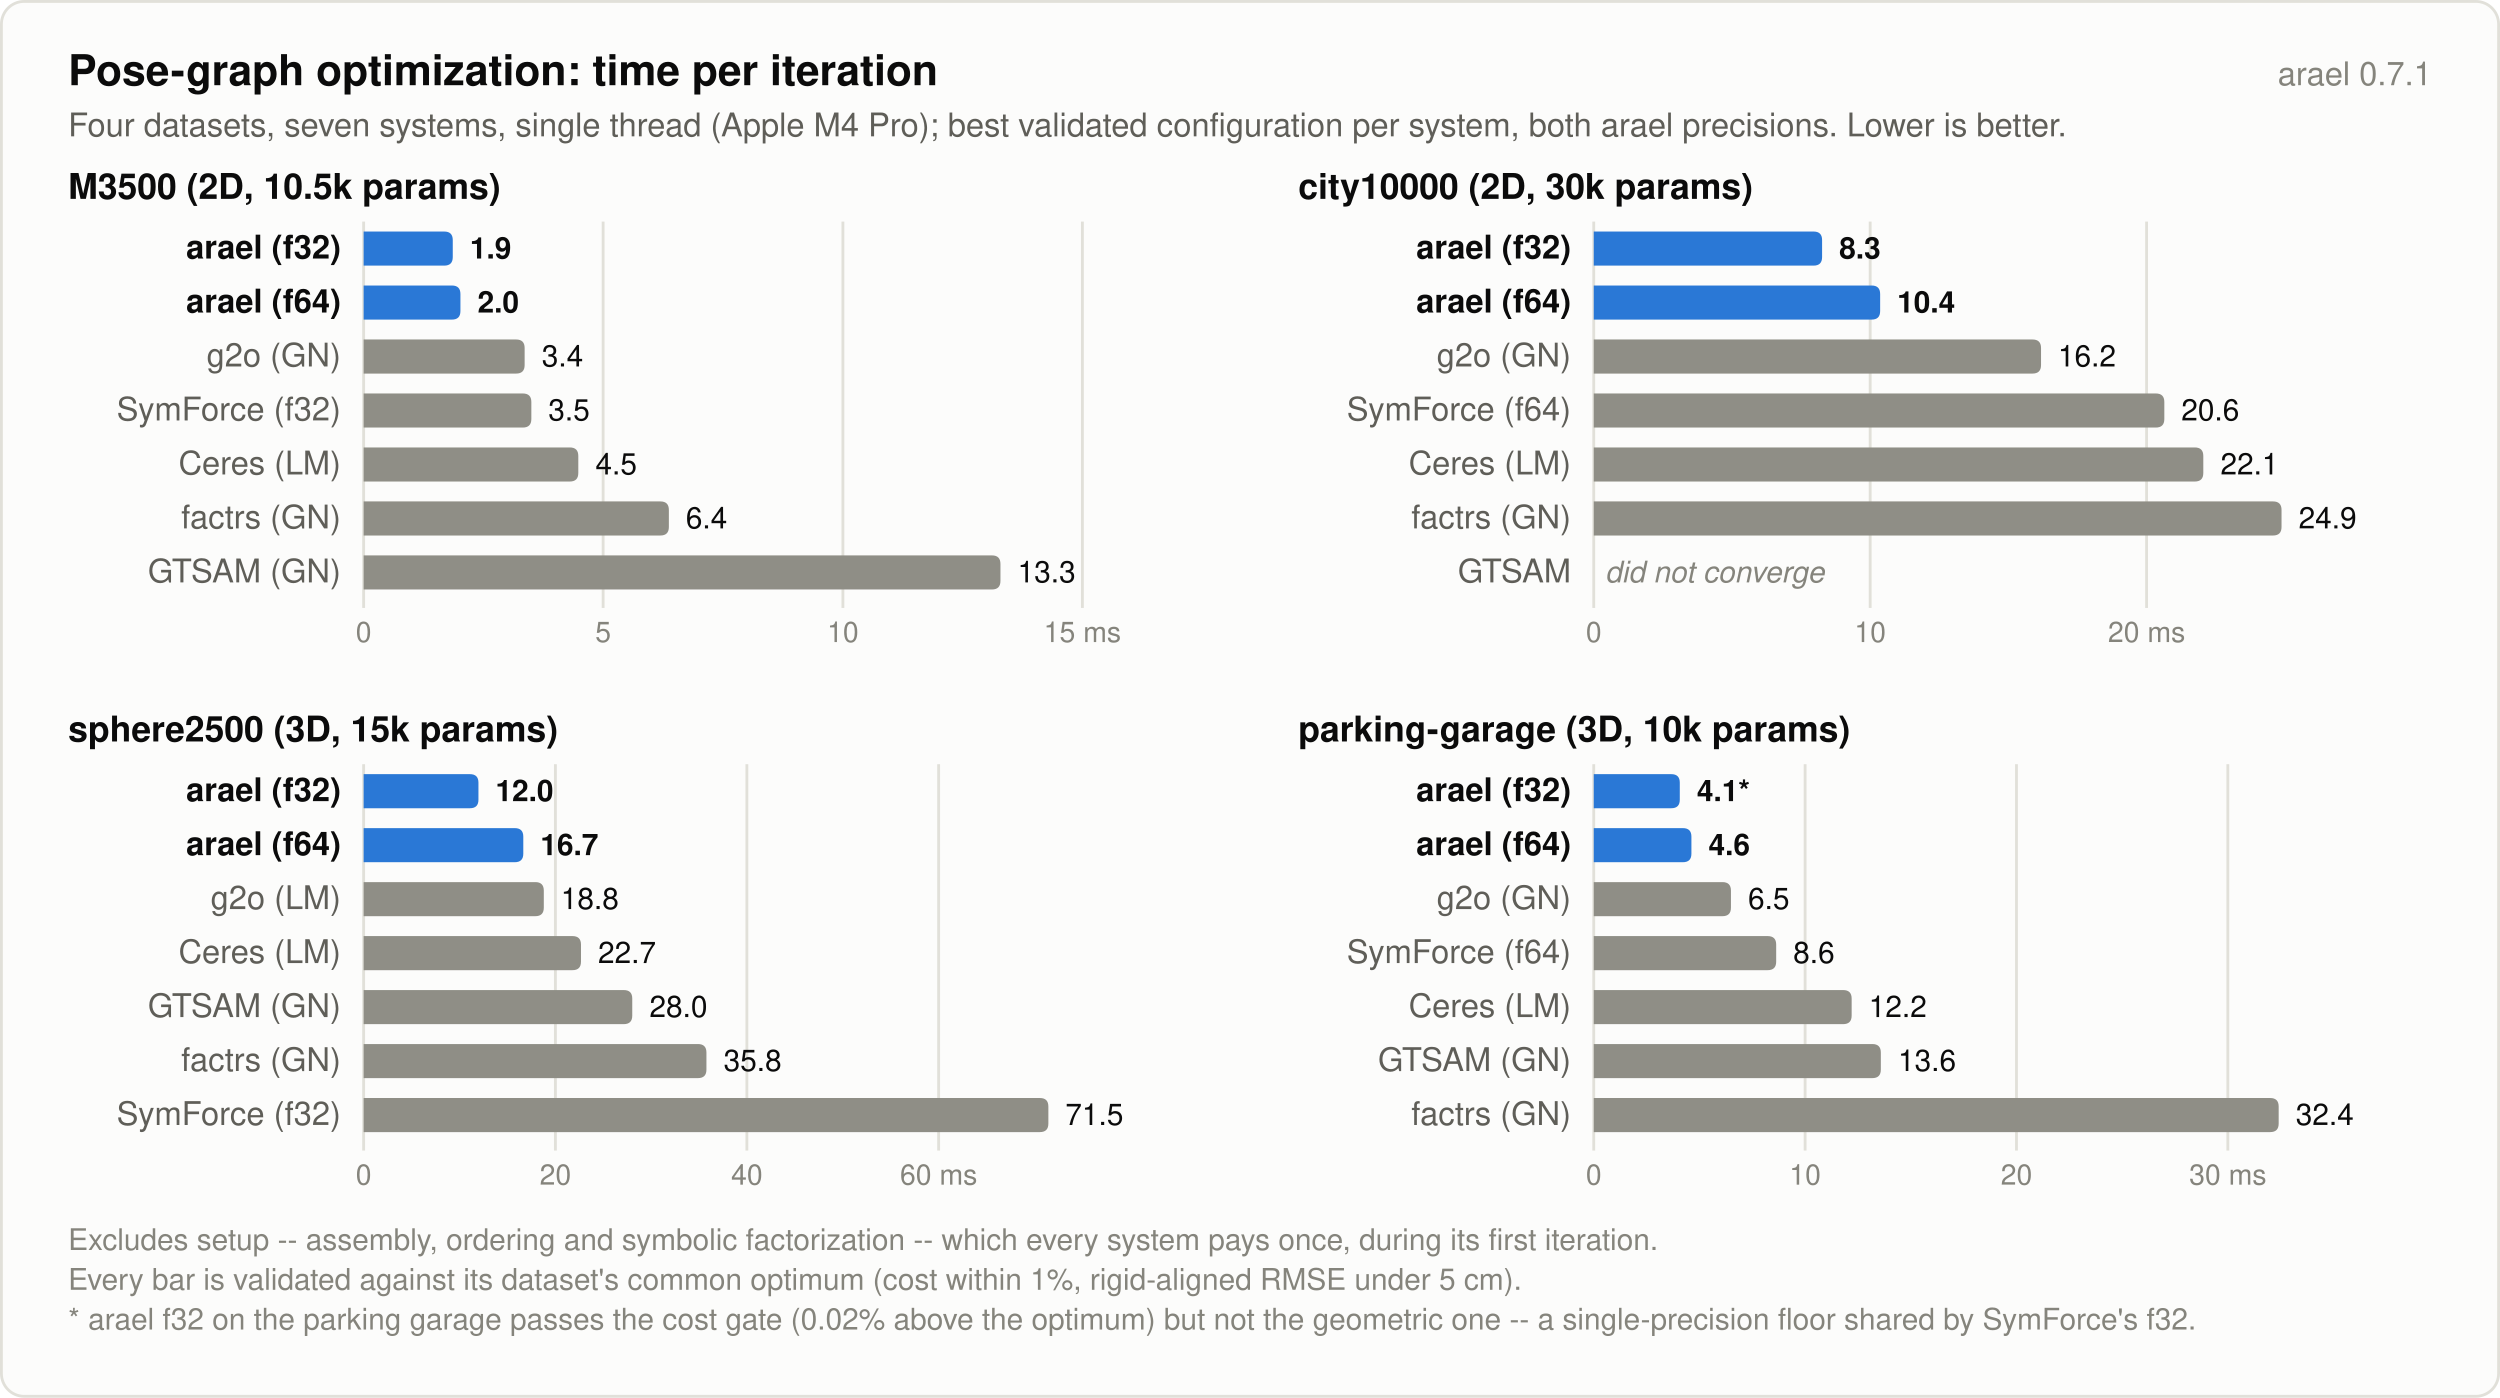
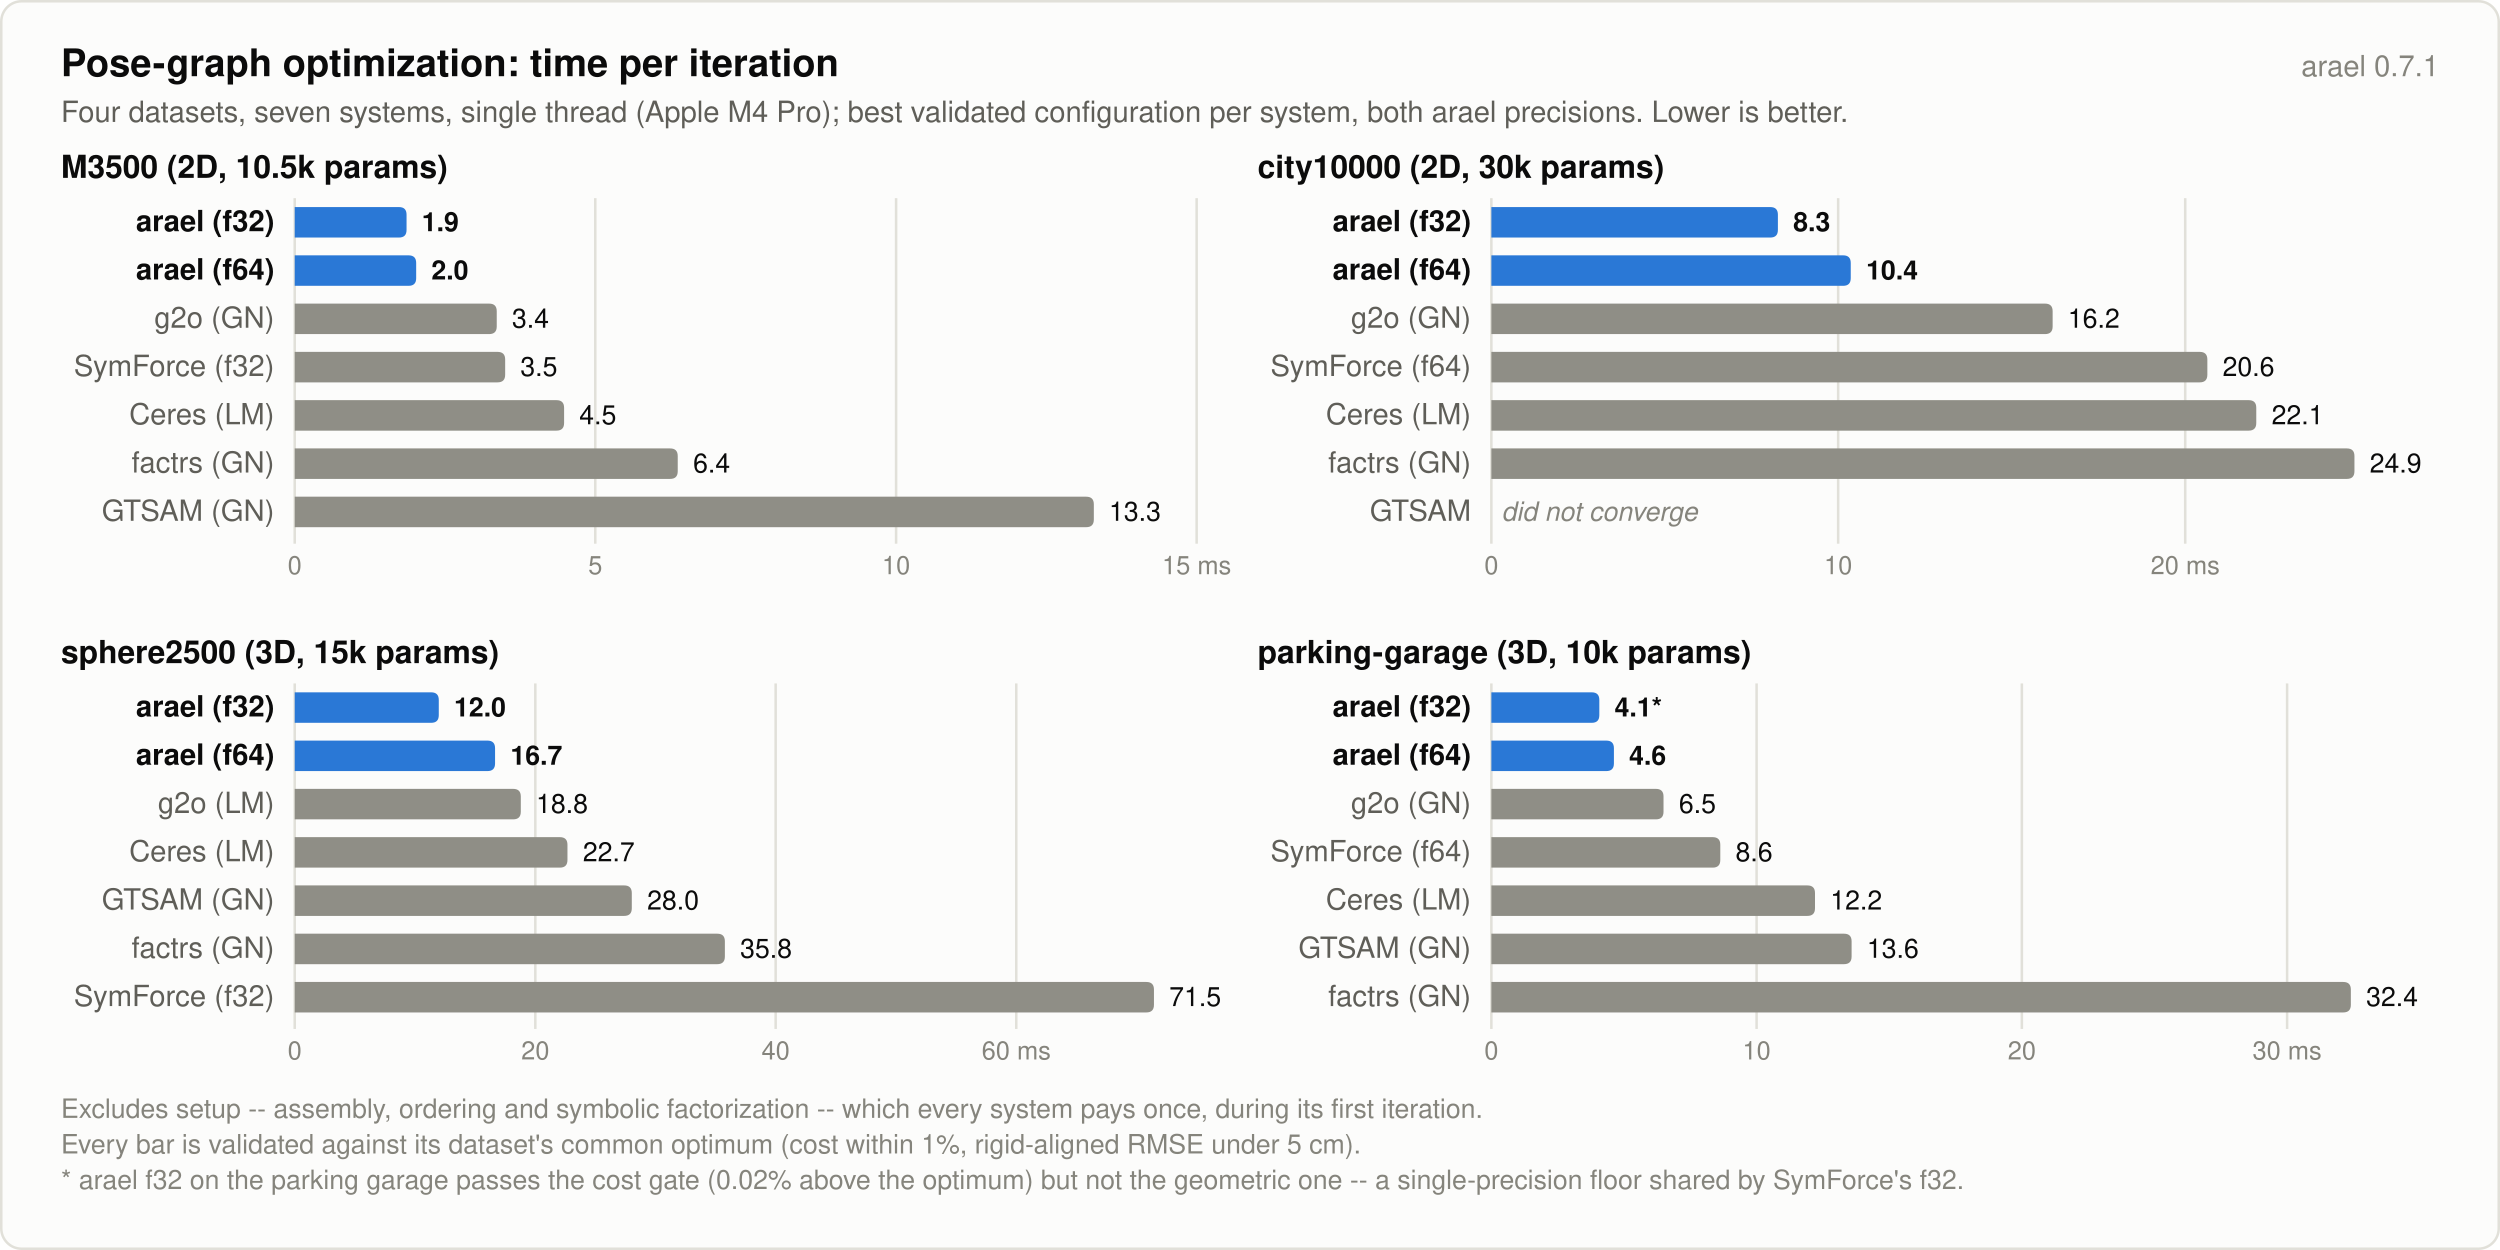
- <svg xmlns="http://www.w3.org/2000/svg" width="880" height="492" viewBox="0 0 880 492" font-family="ui-sans-serif, system-ui, -apple-system, 'Segoe UI', Helvetica, Arial, sans-serif">
-   <rect x="0.5" y="0.5" width="879" height="491" rx="8" fill="#fcfcfb" stroke="#e1e0d9" />
+ <svg xmlns="http://www.w3.org/2000/svg" width="984" height="492" viewBox="0 0 984 492" font-family="ui-sans-serif, system-ui, -apple-system, 'Segoe UI', Helvetica, Arial, sans-serif">
+   <rect x="0.5" y="0.5" width="983" height="491" rx="8" fill="#fcfcfb" stroke="#e1e0d9" />
  <text x="24" y="30" font-size="15" font-weight="600" fill="#0b0b0b">Pose-graph optimization: time per iteration</text>
-   <text x="856" y="30" font-size="11.5" text-anchor="end" fill="#85847c">arael 0.7.1</text>
+   <text x="960" y="30" font-size="11.5" text-anchor="end" fill="#85847c">arael 0.7.1</text>
  <text x="24" y="48" font-size="11.5" fill="#5f5e58">Four datasets, seven systems, single thread (Apple M4 Pro); best validated configuration per system, both arael precisions. Lower is better.</text>
  <text x="24" y="70" font-size="12.5" font-weight="600" fill="#0b0b0b">M3500 (2D, 10.5k params)</text>
-   <line x1="128.0" y1="78" x2="128.0" y2="214" stroke="#e1e0d9" stroke-width="1" />
-   <text x="128.0" y="226" font-size="10" text-anchor="middle" fill="#85847c">0</text>
-   <line x1="212.3" y1="78" x2="212.3" y2="214" stroke="#e1e0d9" stroke-width="1" />
-   <text x="212.3" y="226" font-size="10" text-anchor="middle" fill="#85847c">5</text>
-   <line x1="296.7" y1="78" x2="296.7" y2="214" stroke="#e1e0d9" stroke-width="1" />
-   <text x="296.7" y="226" font-size="10" text-anchor="middle" fill="#85847c">10</text>
-   <line x1="381.0" y1="78" x2="381.0" y2="214" stroke="#e1e0d9" stroke-width="1" />
-   <text x="381.0" y="226" font-size="10" text-anchor="middle" fill="#85847c">15 ms</text>
-   <text x="120" y="91.0" font-size="11.5" text-anchor="end" font-weight="600" fill="#0b0b0b">arael (f32)</text>
-   <path d="M128,81.5 L156.372,81.5 Q159.372,81.5 159.372,84.5 L159.372,90.5 Q159.372,93.5 156.372,93.5 L128,93.5 Z" fill="#2a78d6" />
-   <text x="165.4" y="91.0" font-size="10.5" font-weight="600" fill="#0b0b0b">1.9</text>
-   <text x="120" y="110.0" font-size="11.5" text-anchor="end" font-weight="600" fill="#0b0b0b">arael (f64)</text>
-   <path d="M128,100.5 L159.071,100.5 Q162.071,100.5 162.071,103.5 L162.071,109.5 Q162.071,112.5 159.071,112.5 L128,112.5 Z" fill="#2a78d6" />
-   <text x="168.1" y="110.0" font-size="10.5" font-weight="600" fill="#0b0b0b">2.0</text>
-   <text x="120" y="129.0" font-size="11.5" text-anchor="end" fill="#5f5e58">g2o (GN)</text>
-   <path d="M128,119.5 L181.672,119.5 Q184.672,119.5 184.672,122.5 L184.672,128.5 Q184.672,131.5 181.672,131.5 L128,131.5 Z" fill="#8f8e86" />
-   <text x="190.7" y="129.0" font-size="10.5" fill="#0b0b0b">3.4</text>
-   <text x="120" y="148.0" font-size="11.5" text-anchor="end" fill="#5f5e58">SymForce (f32)</text>
-   <path d="M128,138.5 L184.033,138.5 Q187.033,138.5 187.033,141.5 L187.033,147.5 Q187.033,150.5 184.033,150.5 L128,150.5 Z" fill="#8f8e86" />
-   <text x="193.0" y="148.0" font-size="10.5" fill="#0b0b0b">3.5</text>
-   <text x="120" y="167.0" font-size="11.5" text-anchor="end" fill="#5f5e58">Ceres (LM)</text>
-   <path d="M128,157.5 L200.563,157.5 Q203.563,157.5 203.563,160.5 L203.563,166.5 Q203.563,169.5 200.563,169.5 L128,169.5 Z" fill="#8f8e86" />
-   <text x="209.6" y="167.0" font-size="10.5" fill="#0b0b0b">4.5</text>
-   <text x="120" y="186.0" font-size="11.5" text-anchor="end" fill="#5f5e58">factrs (GN)</text>
-   <path d="M128,176.5 L232.441,176.5 Q235.441,176.5 235.441,179.5 L235.441,185.5 Q235.441,188.5 232.441,188.5 L128,188.5 Z" fill="#8f8e86" />
-   <text x="241.4" y="186.0" font-size="10.5" fill="#0b0b0b">6.4</text>
-   <text x="120" y="205.0" font-size="11.5" text-anchor="end" fill="#5f5e58">GTSAM (GN)</text>
-   <path d="M128,195.5 L349.158,195.5 Q352.158,195.5 352.158,198.5 L352.158,204.5 Q352.158,207.5 349.158,207.5 L128,207.5 Z" fill="#8f8e86" />
-   <text x="358.2" y="205.0" font-size="10.5" fill="#0b0b0b">13.3</text>
-   <text x="457" y="70" font-size="12.5" font-weight="600" fill="#0b0b0b">city10000 (2D, 30k params)</text>
-   <line x1="561.0" y1="78" x2="561.0" y2="214" stroke="#e1e0d9" stroke-width="1" />
-   <text x="561.0" y="226" font-size="10" text-anchor="middle" fill="#85847c">0</text>
-   <line x1="658.3" y1="78" x2="658.3" y2="214" stroke="#e1e0d9" stroke-width="1" />
-   <text x="658.3" y="226" font-size="10" text-anchor="middle" fill="#85847c">10</text>
-   <line x1="755.6" y1="78" x2="755.6" y2="214" stroke="#e1e0d9" stroke-width="1" />
-   <text x="755.6" y="226" font-size="10" text-anchor="middle" fill="#85847c">20 ms</text>
-   <text x="553" y="91.0" font-size="11.5" text-anchor="end" font-weight="600" fill="#0b0b0b">arael (f32)</text>
-   <path d="M561,81.5 L638.376,81.5 Q641.376,81.5 641.376,84.5 L641.376,90.5 Q641.376,93.5 638.376,93.5 L561,93.5 Z" fill="#2a78d6" />
-   <text x="647.4" y="91.0" font-size="10.5" font-weight="600" fill="#0b0b0b">8.3</text>
-   <text x="553" y="110.0" font-size="11.5" text-anchor="end" font-weight="600" fill="#0b0b0b">arael (f64)</text>
-   <path d="M561,100.5 L658.811,100.5 Q661.811,100.5 661.811,103.5 L661.811,109.5 Q661.811,112.5 658.811,112.5 L561,112.5 Z" fill="#2a78d6" />
-   <text x="667.8" y="110.0" font-size="10.5" font-weight="600" fill="#0b0b0b">10.4</text>
-   <text x="553" y="129.0" font-size="11.5" text-anchor="end" fill="#5f5e58">g2o (GN)</text>
-   <path d="M561,119.5 L715.444,119.5 Q718.444,119.5 718.444,122.5 L718.444,128.5 Q718.444,131.5 715.444,131.5 L561,131.5 Z" fill="#8f8e86" />
-   <text x="724.4" y="129.0" font-size="10.5" fill="#0b0b0b">16.2</text>
-   <text x="553" y="148.0" font-size="11.5" text-anchor="end" fill="#5f5e58">SymForce (f64)</text>
-   <path d="M561,138.5 L758.843,138.5 Q761.843,138.5 761.843,141.5 L761.843,147.5 Q761.843,150.5 758.843,150.5 L561,150.5 Z" fill="#8f8e86" />
-   <text x="767.8" y="148.0" font-size="10.5" fill="#0b0b0b">20.6</text>
-   <text x="553" y="167.0" font-size="11.5" text-anchor="end" fill="#5f5e58">Ceres (LM)</text>
-   <path d="M561,157.5 L772.563,157.5 Q775.563,157.5 775.563,160.5 L775.563,166.5 Q775.563,169.5 772.563,169.5 L561,169.5 Z" fill="#8f8e86" />
-   <text x="781.6" y="167.0" font-size="10.5" fill="#0b0b0b">22.1</text>
-   <text x="553" y="186.0" font-size="11.5" text-anchor="end" fill="#5f5e58">factrs (GN)</text>
-   <path d="M561,176.5 L800.102,176.5 Q803.102,176.5 803.102,179.5 L803.102,185.5 Q803.102,188.5 800.102,188.5 L561,188.5 Z" fill="#8f8e86" />
-   <text x="809.1" y="186.0" font-size="10.5" fill="#0b0b0b">24.9</text>
-   <text x="553" y="205.0" font-size="11.5" text-anchor="end" fill="#5f5e58">GTSAM</text>
-   <text x="565" y="205.0" font-size="10.5" font-style="italic" fill="#85847c">did not converge</text>
+   <line x1="116.0" y1="78" x2="116.0" y2="214" stroke="#e1e0d9" stroke-width="1" />
+   <text x="116.0" y="226" font-size="10" text-anchor="middle" fill="#85847c">0</text>
+   <line x1="234.3" y1="78" x2="234.3" y2="214" stroke="#e1e0d9" stroke-width="1" />
+   <text x="234.3" y="226" font-size="10" text-anchor="middle" fill="#85847c">5</text>
+   <line x1="352.7" y1="78" x2="352.7" y2="214" stroke="#e1e0d9" stroke-width="1" />
+   <text x="352.7" y="226" font-size="10" text-anchor="middle" fill="#85847c">10</text>
+   <line x1="471.0" y1="78" x2="471.0" y2="214" stroke="#e1e0d9" stroke-width="1" />
+   <text x="471.0" y="226" font-size="10" text-anchor="middle" fill="#85847c">15 ms</text>
+   <text x="108" y="91.0" font-size="11.5" text-anchor="end" font-weight="600" fill="#0b0b0b">arael (f32)</text>
+   <path d="M116,81.5 L157.02,81.5 Q160.02,81.5 160.02,84.5 L160.02,90.5 Q160.02,93.5 157.02,93.5 L116,93.5 Z" fill="#2a78d6" />
+   <text x="166.0" y="91.0" font-size="10.5" font-weight="600" fill="#0b0b0b">1.9</text>
+   <text x="108" y="110.0" font-size="11.5" text-anchor="end" font-weight="600" fill="#0b0b0b">arael (f64)</text>
+   <path d="M116,100.5 L160.807,100.5 Q163.807,100.5 163.807,103.5 L163.807,109.5 Q163.807,112.5 160.807,112.5 L116,112.5 Z" fill="#2a78d6" />
+   <text x="169.8" y="110.0" font-size="10.5" font-weight="600" fill="#0b0b0b">2.0</text>
+   <text x="108" y="129.0" font-size="11.5" text-anchor="end" fill="#5f5e58">g2o (GN)</text>
+   <path d="M116,119.5 L192.52,119.5 Q195.52,119.5 195.52,122.5 L195.52,128.5 Q195.52,131.5 192.52,131.5 L116,131.5 Z" fill="#8f8e86" />
+   <text x="201.5" y="129.0" font-size="10.5" fill="#0b0b0b">3.4</text>
+   <text x="108" y="148.0" font-size="11.5" text-anchor="end" fill="#5f5e58">SymForce (f32)</text>
+   <path d="M116,138.5 L195.833,138.5 Q198.833,138.5 198.833,141.5 L198.833,147.5 Q198.833,150.5 195.833,150.5 L116,150.5 Z" fill="#8f8e86" />
+   <text x="204.8" y="148.0" font-size="10.5" fill="#0b0b0b">3.5</text>
+   <text x="108" y="167.0" font-size="11.5" text-anchor="end" fill="#5f5e58">Ceres (LM)</text>
+   <path d="M116,157.5 L219.027,157.5 Q222.027,157.5 222.027,160.5 L222.027,166.5 Q222.027,169.5 219.027,169.5 L116,169.5 Z" fill="#8f8e86" />
+   <text x="228.0" y="167.0" font-size="10.5" fill="#0b0b0b">4.5</text>
+   <text x="108" y="186.0" font-size="11.5" text-anchor="end" fill="#5f5e58">factrs (GN)</text>
+   <path d="M116,176.5 L263.757,176.5 Q266.757,176.5 266.757,179.5 L266.757,185.5 Q266.757,188.5 263.757,188.5 L116,188.5 Z" fill="#8f8e86" />
+   <text x="272.8" y="186.0" font-size="10.5" fill="#0b0b0b">6.4</text>
+   <text x="108" y="205.0" font-size="11.5" text-anchor="end" fill="#5f5e58">GTSAM (GN)</text>
+   <path d="M116,195.5 L427.53,195.5 Q430.53,195.5 430.53,198.5 L430.53,204.5 Q430.53,207.5 427.53,207.5 L116,207.5 Z" fill="#8f8e86" />
+   <text x="436.5" y="205.0" font-size="10.5" fill="#0b0b0b">13.3</text>
+   <text x="495" y="70" font-size="12.5" font-weight="600" fill="#0b0b0b">city10000 (2D, 30k params)</text>
+   <line x1="587.0" y1="78" x2="587.0" y2="214" stroke="#e1e0d9" stroke-width="1" />
+   <text x="587.0" y="226" font-size="10" text-anchor="middle" fill="#85847c">0</text>
+   <line x1="723.5" y1="78" x2="723.5" y2="214" stroke="#e1e0d9" stroke-width="1" />
+   <text x="723.5" y="226" font-size="10" text-anchor="middle" fill="#85847c">10</text>
+   <line x1="860.1" y1="78" x2="860.1" y2="214" stroke="#e1e0d9" stroke-width="1" />
+   <text x="860.1" y="226" font-size="10" text-anchor="middle" fill="#85847c">20 ms</text>
+   <text x="579" y="91.0" font-size="11.5" text-anchor="end" font-weight="600" fill="#0b0b0b">arael (f32)</text>
+   <path d="M587,81.5 L696.781,81.5 Q699.781,81.5 699.781,84.5 L699.781,90.5 Q699.781,93.5 696.781,93.5 L587,93.5 Z" fill="#2a78d6" />
+   <text x="705.8" y="91.0" font-size="10.5" font-weight="600" fill="#0b0b0b">8.3</text>
+   <text x="579" y="110.0" font-size="11.5" text-anchor="end" font-weight="600" fill="#0b0b0b">arael (f64)</text>
+   <path d="M587,100.5 L725.454,100.5 Q728.454,100.5 728.454,103.5 L728.454,109.5 Q728.454,112.5 725.454,112.5 L587,112.5 Z" fill="#2a78d6" />
+   <text x="734.5" y="110.0" font-size="10.5" font-weight="600" fill="#0b0b0b">10.4</text>
+   <text x="579" y="129.0" font-size="11.5" text-anchor="end" fill="#5f5e58">g2o (GN)</text>
+   <path d="M587,119.5 L804.919,119.5 Q807.919,119.5 807.919,122.5 L807.919,128.5 Q807.919,131.5 804.919,131.5 L587,131.5 Z" fill="#8f8e86" />
+   <text x="813.9" y="129.0" font-size="10.5" fill="#0b0b0b">16.2</text>
+   <text x="579" y="148.0" font-size="11.5" text-anchor="end" fill="#5f5e58">SymForce (f64)</text>
+   <path d="M587,138.5 L865.815,138.5 Q868.815,138.5 868.815,141.5 L868.815,147.5 Q868.815,150.5 865.815,150.5 L587,150.5 Z" fill="#8f8e86" />
+   <text x="874.8" y="148.0" font-size="10.5" fill="#0b0b0b">20.6</text>
+   <text x="579" y="167.0" font-size="11.5" text-anchor="end" fill="#5f5e58">Ceres (LM)</text>
+   <path d="M587,157.5 L885.067,157.5 Q888.067,157.5 888.067,160.5 L888.067,166.5 Q888.067,169.5 885.067,169.5 L587,169.5 Z" fill="#8f8e86" />
+   <text x="894.1" y="167.0" font-size="10.5" fill="#0b0b0b">22.1</text>
+   <text x="579" y="186.0" font-size="11.5" text-anchor="end" fill="#5f5e58">factrs (GN)</text>
+   <path d="M587,176.5 L923.708,176.5 Q926.708,176.5 926.708,179.5 L926.708,185.5 Q926.708,188.5 923.708,188.5 L587,188.5 Z" fill="#8f8e86" />
+   <text x="932.7" y="186.0" font-size="10.5" fill="#0b0b0b">24.9</text>
+   <text x="579" y="205.0" font-size="11.5" text-anchor="end" fill="#5f5e58">GTSAM</text>
+   <text x="591" y="205.0" font-size="10.5" font-style="italic" fill="#85847c">did not converge</text>
  <text x="24" y="261" font-size="12.5" font-weight="600" fill="#0b0b0b">sphere2500 (3D, 15k params)</text>
-   <line x1="128.0" y1="269" x2="128.0" y2="405" stroke="#e1e0d9" stroke-width="1" />
-   <text x="128.0" y="417" font-size="10" text-anchor="middle" fill="#85847c">0</text>
-   <line x1="195.5" y1="269" x2="195.5" y2="405" stroke="#e1e0d9" stroke-width="1" />
-   <text x="195.5" y="417" font-size="10" text-anchor="middle" fill="#85847c">20</text>
-   <line x1="262.9" y1="269" x2="262.9" y2="405" stroke="#e1e0d9" stroke-width="1" />
-   <text x="262.9" y="417" font-size="10" text-anchor="middle" fill="#85847c">40</text>
-   <line x1="330.4" y1="269" x2="330.4" y2="405" stroke="#e1e0d9" stroke-width="1" />
-   <text x="330.4" y="417" font-size="10" text-anchor="middle" fill="#85847c">60 ms</text>
-   <text x="120" y="282.0" font-size="11.5" text-anchor="end" font-weight="600" fill="#0b0b0b">arael (f32)</text>
-   <path d="M128,272.5 L165.413,272.5 Q168.413,272.5 168.413,275.5 L168.413,281.5 Q168.413,284.5 165.413,284.5 L128,284.5 Z" fill="#2a78d6" />
-   <text x="174.4" y="282.0" font-size="10.5" font-weight="600" fill="#0b0b0b">12.0</text>
-   <text x="120" y="301.0" font-size="11.5" text-anchor="end" font-weight="600" fill="#0b0b0b">arael (f64)</text>
-   <path d="M128,291.5 L181.2,291.5 Q184.2,291.5 184.2,294.5 L184.2,300.5 Q184.2,303.5 181.2,303.5 L128,303.5 Z" fill="#2a78d6" />
-   <text x="190.2" y="301.0" font-size="10.5" font-weight="600" fill="#0b0b0b">16.7</text>
-   <text x="120" y="320.0" font-size="11.5" text-anchor="end" fill="#5f5e58">g2o (LM)</text>
-   <path d="M128,310.5 L188.419,310.5 Q191.419,310.5 191.419,313.5 L191.419,319.5 Q191.419,322.5 188.419,322.5 L128,322.5 Z" fill="#8f8e86" />
-   <text x="197.4" y="320.0" font-size="10.5" fill="#0b0b0b">18.8</text>
-   <text x="120" y="339.0" font-size="11.5" text-anchor="end" fill="#5f5e58">Ceres (LM)</text>
-   <path d="M128,329.5 L201.507,329.5 Q204.507,329.5 204.507,332.5 L204.507,338.5 Q204.507,341.5 201.507,341.5 L128,341.5 Z" fill="#8f8e86" />
-   <text x="210.5" y="339.0" font-size="10.5" fill="#0b0b0b">22.7</text>
-   <text x="120" y="358.0" font-size="11.5" text-anchor="end" fill="#5f5e58">GTSAM (GN)</text>
-   <path d="M128,348.5 L219.555,348.5 Q222.555,348.5 222.555,351.5 L222.555,357.5 Q222.555,360.5 219.555,360.5 L128,360.5 Z" fill="#8f8e86" />
-   <text x="228.6" y="358.0" font-size="10.5" fill="#0b0b0b">28.0</text>
-   <text x="120" y="377.0" font-size="11.5" text-anchor="end" fill="#5f5e58">factrs (GN)</text>
-   <path d="M128,367.5 L245.664,367.5 Q248.664,367.5 248.664,370.5 L248.664,376.5 Q248.664,379.5 245.664,379.5 L128,379.5 Z" fill="#8f8e86" />
-   <text x="254.7" y="377.0" font-size="10.5" fill="#0b0b0b">35.8</text>
-   <text x="120" y="396.0" font-size="11.5" text-anchor="end" fill="#5f5e58">SymForce (f32)</text>
-   <path d="M128,386.5 L366.025,386.5 Q369.025,386.5 369.025,389.5 L369.025,395.5 Q369.025,398.5 366.025,398.5 L128,398.5 Z" fill="#8f8e86" />
-   <text x="375.0" y="396.0" font-size="10.5" fill="#0b0b0b">71.5</text>
-   <text x="457" y="261" font-size="12.5" font-weight="600" fill="#0b0b0b">parking-garage (3D, 10k params)</text>
-   <line x1="561.0" y1="269" x2="561.0" y2="405" stroke="#e1e0d9" stroke-width="1" />
-   <text x="561.0" y="417" font-size="10" text-anchor="middle" fill="#85847c">0</text>
-   <line x1="635.4" y1="269" x2="635.4" y2="405" stroke="#e1e0d9" stroke-width="1" />
-   <text x="635.4" y="417" font-size="10" text-anchor="middle" fill="#85847c">10</text>
-   <line x1="709.8" y1="269" x2="709.8" y2="405" stroke="#e1e0d9" stroke-width="1" />
-   <text x="709.8" y="417" font-size="10" text-anchor="middle" fill="#85847c">20</text>
-   <line x1="784.2" y1="269" x2="784.2" y2="405" stroke="#e1e0d9" stroke-width="1" />
-   <text x="784.2" y="417" font-size="10" text-anchor="middle" fill="#85847c">30 ms</text>
-   <text x="553" y="282.0" font-size="11.5" text-anchor="end" font-weight="600" fill="#0b0b0b">arael (f32)</text>
-   <path d="M561,272.5 L588.286,272.5 Q591.286,272.5 591.286,275.5 L591.286,281.5 Q591.286,284.5 588.286,284.5 L561,284.5 Z" fill="#2a78d6" />
-   <text x="597.3" y="282.0" font-size="10.5" font-weight="600" fill="#0b0b0b">4.1*</text>
-   <text x="553" y="301.0" font-size="11.5" text-anchor="end" font-weight="600" fill="#0b0b0b">arael (f64)</text>
-   <path d="M561,291.5 L592.378,291.5 Q595.378,291.5 595.378,294.5 L595.378,300.5 Q595.378,303.5 592.378,303.5 L561,303.5 Z" fill="#2a78d6" />
-   <text x="601.4" y="301.0" font-size="10.5" font-weight="600" fill="#0b0b0b">4.6</text>
-   <text x="553" y="320.0" font-size="11.5" text-anchor="end" fill="#5f5e58">g2o (GN)</text>
-   <path d="M561,310.5 L606.293,310.5 Q609.293,310.5 609.293,313.5 L609.293,319.5 Q609.293,322.5 606.293,322.5 L561,322.5 Z" fill="#8f8e86" />
-   <text x="615.3" y="320.0" font-size="10.5" fill="#0b0b0b">6.5</text>
-   <text x="553" y="339.0" font-size="11.5" text-anchor="end" fill="#5f5e58">SymForce (f64)</text>
-   <path d="M561,329.5 L622.217,329.5 Q625.217,329.5 625.217,332.5 L625.217,338.5 Q625.217,341.5 622.217,341.5 L561,341.5 Z" fill="#8f8e86" />
-   <text x="631.2" y="339.0" font-size="10.5" fill="#0b0b0b">8.6</text>
-   <text x="553" y="358.0" font-size="11.5" text-anchor="end" fill="#5f5e58">Ceres (LM)</text>
-   <path d="M561,348.5 L648.782,348.5 Q651.782,348.5 651.782,351.5 L651.782,357.5 Q651.782,360.5 648.782,360.5 L561,360.5 Z" fill="#8f8e86" />
-   <text x="657.8" y="358.0" font-size="10.5" fill="#0b0b0b">12.2</text>
-   <text x="553" y="377.0" font-size="11.5" text-anchor="end" fill="#5f5e58">GTSAM (GN)</text>
-   <path d="M561,367.5 L659.051,367.5 Q662.051,367.5 662.051,370.5 L662.051,376.5 Q662.051,379.5 659.051,379.5 L561,379.5 Z" fill="#8f8e86" />
-   <text x="668.1" y="377.0" font-size="10.5" fill="#0b0b0b">13.6</text>
-   <text x="553" y="396.0" font-size="11.5" text-anchor="end" fill="#5f5e58">factrs (GN)</text>
-   <path d="M561,386.5 L799.094,386.5 Q802.094,386.5 802.094,389.5 L802.094,395.5 Q802.094,398.5 799.094,398.5 L561,398.5 Z" fill="#8f8e86" />
-   <text x="808.1" y="396.0" font-size="10.5" fill="#0b0b0b">32.4</text>
+   <line x1="116.0" y1="269" x2="116.0" y2="405" stroke="#e1e0d9" stroke-width="1" />
+   <text x="116.0" y="417" font-size="10" text-anchor="middle" fill="#85847c">0</text>
+   <line x1="210.7" y1="269" x2="210.7" y2="405" stroke="#e1e0d9" stroke-width="1" />
+   <text x="210.7" y="417" font-size="10" text-anchor="middle" fill="#85847c">20</text>
+   <line x1="305.3" y1="269" x2="305.3" y2="405" stroke="#e1e0d9" stroke-width="1" />
+   <text x="305.3" y="417" font-size="10" text-anchor="middle" fill="#85847c">40</text>
+   <line x1="400.0" y1="269" x2="400.0" y2="405" stroke="#e1e0d9" stroke-width="1" />
+   <text x="400.0" y="417" font-size="10" text-anchor="middle" fill="#85847c">60 ms</text>
+   <text x="108" y="282.0" font-size="11.5" text-anchor="end" font-weight="600" fill="#0b0b0b">arael (f32)</text>
+   <path d="M116,272.5 L169.705,272.5 Q172.705,272.5 172.705,275.5 L172.705,281.5 Q172.705,284.5 169.705,284.5 L116,284.5 Z" fill="#2a78d6" />
+   <text x="178.7" y="282.0" font-size="10.5" font-weight="600" fill="#0b0b0b">12.0</text>
+   <text x="108" y="301.0" font-size="11.5" text-anchor="end" font-weight="600" fill="#0b0b0b">arael (f64)</text>
+   <path d="M116,291.5 L191.857,291.5 Q194.857,291.5 194.857,294.5 L194.857,300.5 Q194.857,303.5 191.857,303.5 L116,303.5 Z" fill="#2a78d6" />
+   <text x="200.9" y="301.0" font-size="10.5" font-weight="600" fill="#0b0b0b">16.7</text>
+   <text x="108" y="320.0" font-size="11.5" text-anchor="end" fill="#5f5e58">g2o (LM)</text>
+   <path d="M116,310.5 L201.987,310.5 Q204.987,310.5 204.987,313.5 L204.987,319.5 Q204.987,322.5 201.987,322.5 L116,322.5 Z" fill="#8f8e86" />
+   <text x="211.0" y="320.0" font-size="10.5" fill="#0b0b0b">18.8</text>
+   <text x="108" y="339.0" font-size="11.5" text-anchor="end" fill="#5f5e58">Ceres (LM)</text>
+   <path d="M116,329.5 L220.352,329.5 Q223.352,329.5 223.352,332.5 L223.352,338.5 Q223.352,341.5 220.352,341.5 L116,341.5 Z" fill="#8f8e86" />
+   <text x="229.4" y="339.0" font-size="10.5" fill="#0b0b0b">22.7</text>
+   <text x="108" y="358.0" font-size="11.5" text-anchor="end" fill="#5f5e58">GTSAM (GN)</text>
+   <path d="M116,348.5 L245.675,348.5 Q248.675,348.5 248.675,351.5 L248.675,357.5 Q248.675,360.5 245.675,360.5 L116,360.5 Z" fill="#8f8e86" />
+   <text x="254.7" y="358.0" font-size="10.5" fill="#0b0b0b">28.0</text>
+   <text x="108" y="377.0" font-size="11.5" text-anchor="end" fill="#5f5e58">factrs (GN)</text>
+   <path d="M116,367.5 L282.311,367.5 Q285.311,367.5 285.311,370.5 L285.311,376.5 Q285.311,379.5 282.311,379.5 L116,379.5 Z" fill="#8f8e86" />
+   <text x="291.3" y="377.0" font-size="10.5" fill="#0b0b0b">35.8</text>
+   <text x="108" y="396.0" font-size="11.5" text-anchor="end" fill="#5f5e58">SymForce (f32)</text>
+   <path d="M116,386.5 L451.197,386.5 Q454.197,386.5 454.197,389.5 L454.197,395.5 Q454.197,398.5 451.197,398.5 L116,398.5 Z" fill="#8f8e86" />
+   <text x="460.2" y="396.0" font-size="10.5" fill="#0b0b0b">71.5</text>
+   <text x="495" y="261" font-size="12.5" font-weight="600" fill="#0b0b0b">parking-garage (3D, 10k params)</text>
+   <line x1="587.0" y1="269" x2="587.0" y2="405" stroke="#e1e0d9" stroke-width="1" />
+   <text x="587.0" y="417" font-size="10" text-anchor="middle" fill="#85847c">0</text>
+   <line x1="691.4" y1="269" x2="691.4" y2="405" stroke="#e1e0d9" stroke-width="1" />
+   <text x="691.4" y="417" font-size="10" text-anchor="middle" fill="#85847c">10</text>
+   <line x1="795.8" y1="269" x2="795.8" y2="405" stroke="#e1e0d9" stroke-width="1" />
+   <text x="795.8" y="417" font-size="10" text-anchor="middle" fill="#85847c">20</text>
+   <line x1="900.2" y1="269" x2="900.2" y2="405" stroke="#e1e0d9" stroke-width="1" />
+   <text x="900.2" y="417" font-size="10" text-anchor="middle" fill="#85847c">30 ms</text>
+   <text x="579" y="282.0" font-size="11.5" text-anchor="end" font-weight="600" fill="#0b0b0b">arael (f32)</text>
+   <path d="M587,272.5 L626.496,272.5 Q629.496,272.5 629.496,275.5 L629.496,281.5 Q629.496,284.5 626.496,284.5 L587,284.5 Z" fill="#2a78d6" />
+   <text x="635.5" y="282.0" font-size="10.5" font-weight="600" fill="#0b0b0b">4.1*</text>
+   <text x="579" y="301.0" font-size="11.5" text-anchor="end" font-weight="600" fill="#0b0b0b">arael (f64)</text>
+   <path d="M587,291.5 L632.238,291.5 Q635.238,291.5 635.238,294.5 L635.238,300.5 Q635.238,303.5 632.238,303.5 L587,303.5 Z" fill="#2a78d6" />
+   <text x="641.2" y="301.0" font-size="10.5" font-weight="600" fill="#0b0b0b">4.6</text>
+   <text x="579" y="320.0" font-size="11.5" text-anchor="end" fill="#5f5e58">g2o (GN)</text>
+   <path d="M587,310.5 L651.763,310.5 Q654.763,310.5 654.763,313.5 L654.763,319.5 Q654.763,322.5 651.763,322.5 L587,322.5 Z" fill="#8f8e86" />
+   <text x="660.8" y="320.0" font-size="10.5" fill="#0b0b0b">6.5</text>
+   <text x="579" y="339.0" font-size="11.5" text-anchor="end" fill="#5f5e58">SymForce (f64)</text>
+   <path d="M587,329.5 L674.107,329.5 Q677.107,329.5 677.107,332.5 L677.107,338.5 Q677.107,341.5 674.107,341.5 L587,341.5 Z" fill="#8f8e86" />
+   <text x="683.1" y="339.0" font-size="10.5" fill="#0b0b0b">8.6</text>
+   <text x="579" y="358.0" font-size="11.5" text-anchor="end" fill="#5f5e58">Ceres (LM)</text>
+   <path d="M587,348.5 L711.382,348.5 Q714.382,348.5 714.382,351.5 L714.382,357.5 Q714.382,360.5 711.382,360.5 L587,360.5 Z" fill="#8f8e86" />
+   <text x="720.4" y="358.0" font-size="10.5" fill="#0b0b0b">12.2</text>
+   <text x="579" y="377.0" font-size="11.5" text-anchor="end" fill="#5f5e58">GTSAM (GN)</text>
+   <path d="M587,367.5 L725.791,367.5 Q728.791,367.5 728.791,370.5 L728.791,376.5 Q728.791,379.5 725.791,379.5 L587,379.5 Z" fill="#8f8e86" />
+   <text x="734.8" y="377.0" font-size="10.5" fill="#0b0b0b">13.6</text>
+   <text x="579" y="396.0" font-size="11.5" text-anchor="end" fill="#5f5e58">factrs (GN)</text>
+   <path d="M587,386.5 L922.294,386.5 Q925.294,386.5 925.294,389.5 L925.294,395.5 Q925.294,398.5 922.294,398.5 L587,398.5 Z" fill="#8f8e86" />
+   <text x="931.3" y="396.0" font-size="10.5" fill="#0b0b0b">32.4</text>
  <text x="24" y="440" font-size="10.5" fill="#85847c">Excludes setup -- assembly, ordering and symbolic factorization -- which every system pays once, during its first iteration.</text>
  <text x="24" y="454" font-size="10.5" fill="#85847c">Every bar is validated against its dataset's common optimum (cost within 1%, rigid-aligned RMSE under 5 cm).</text>
  <text x="24" y="468" font-size="10.5" fill="#85847c">* arael f32 on the parking garage passes the cost gate (0.02% above the optimum) but not the geometric one -- a single-precision floor shared by SymForce's f32.</text>
</svg>
